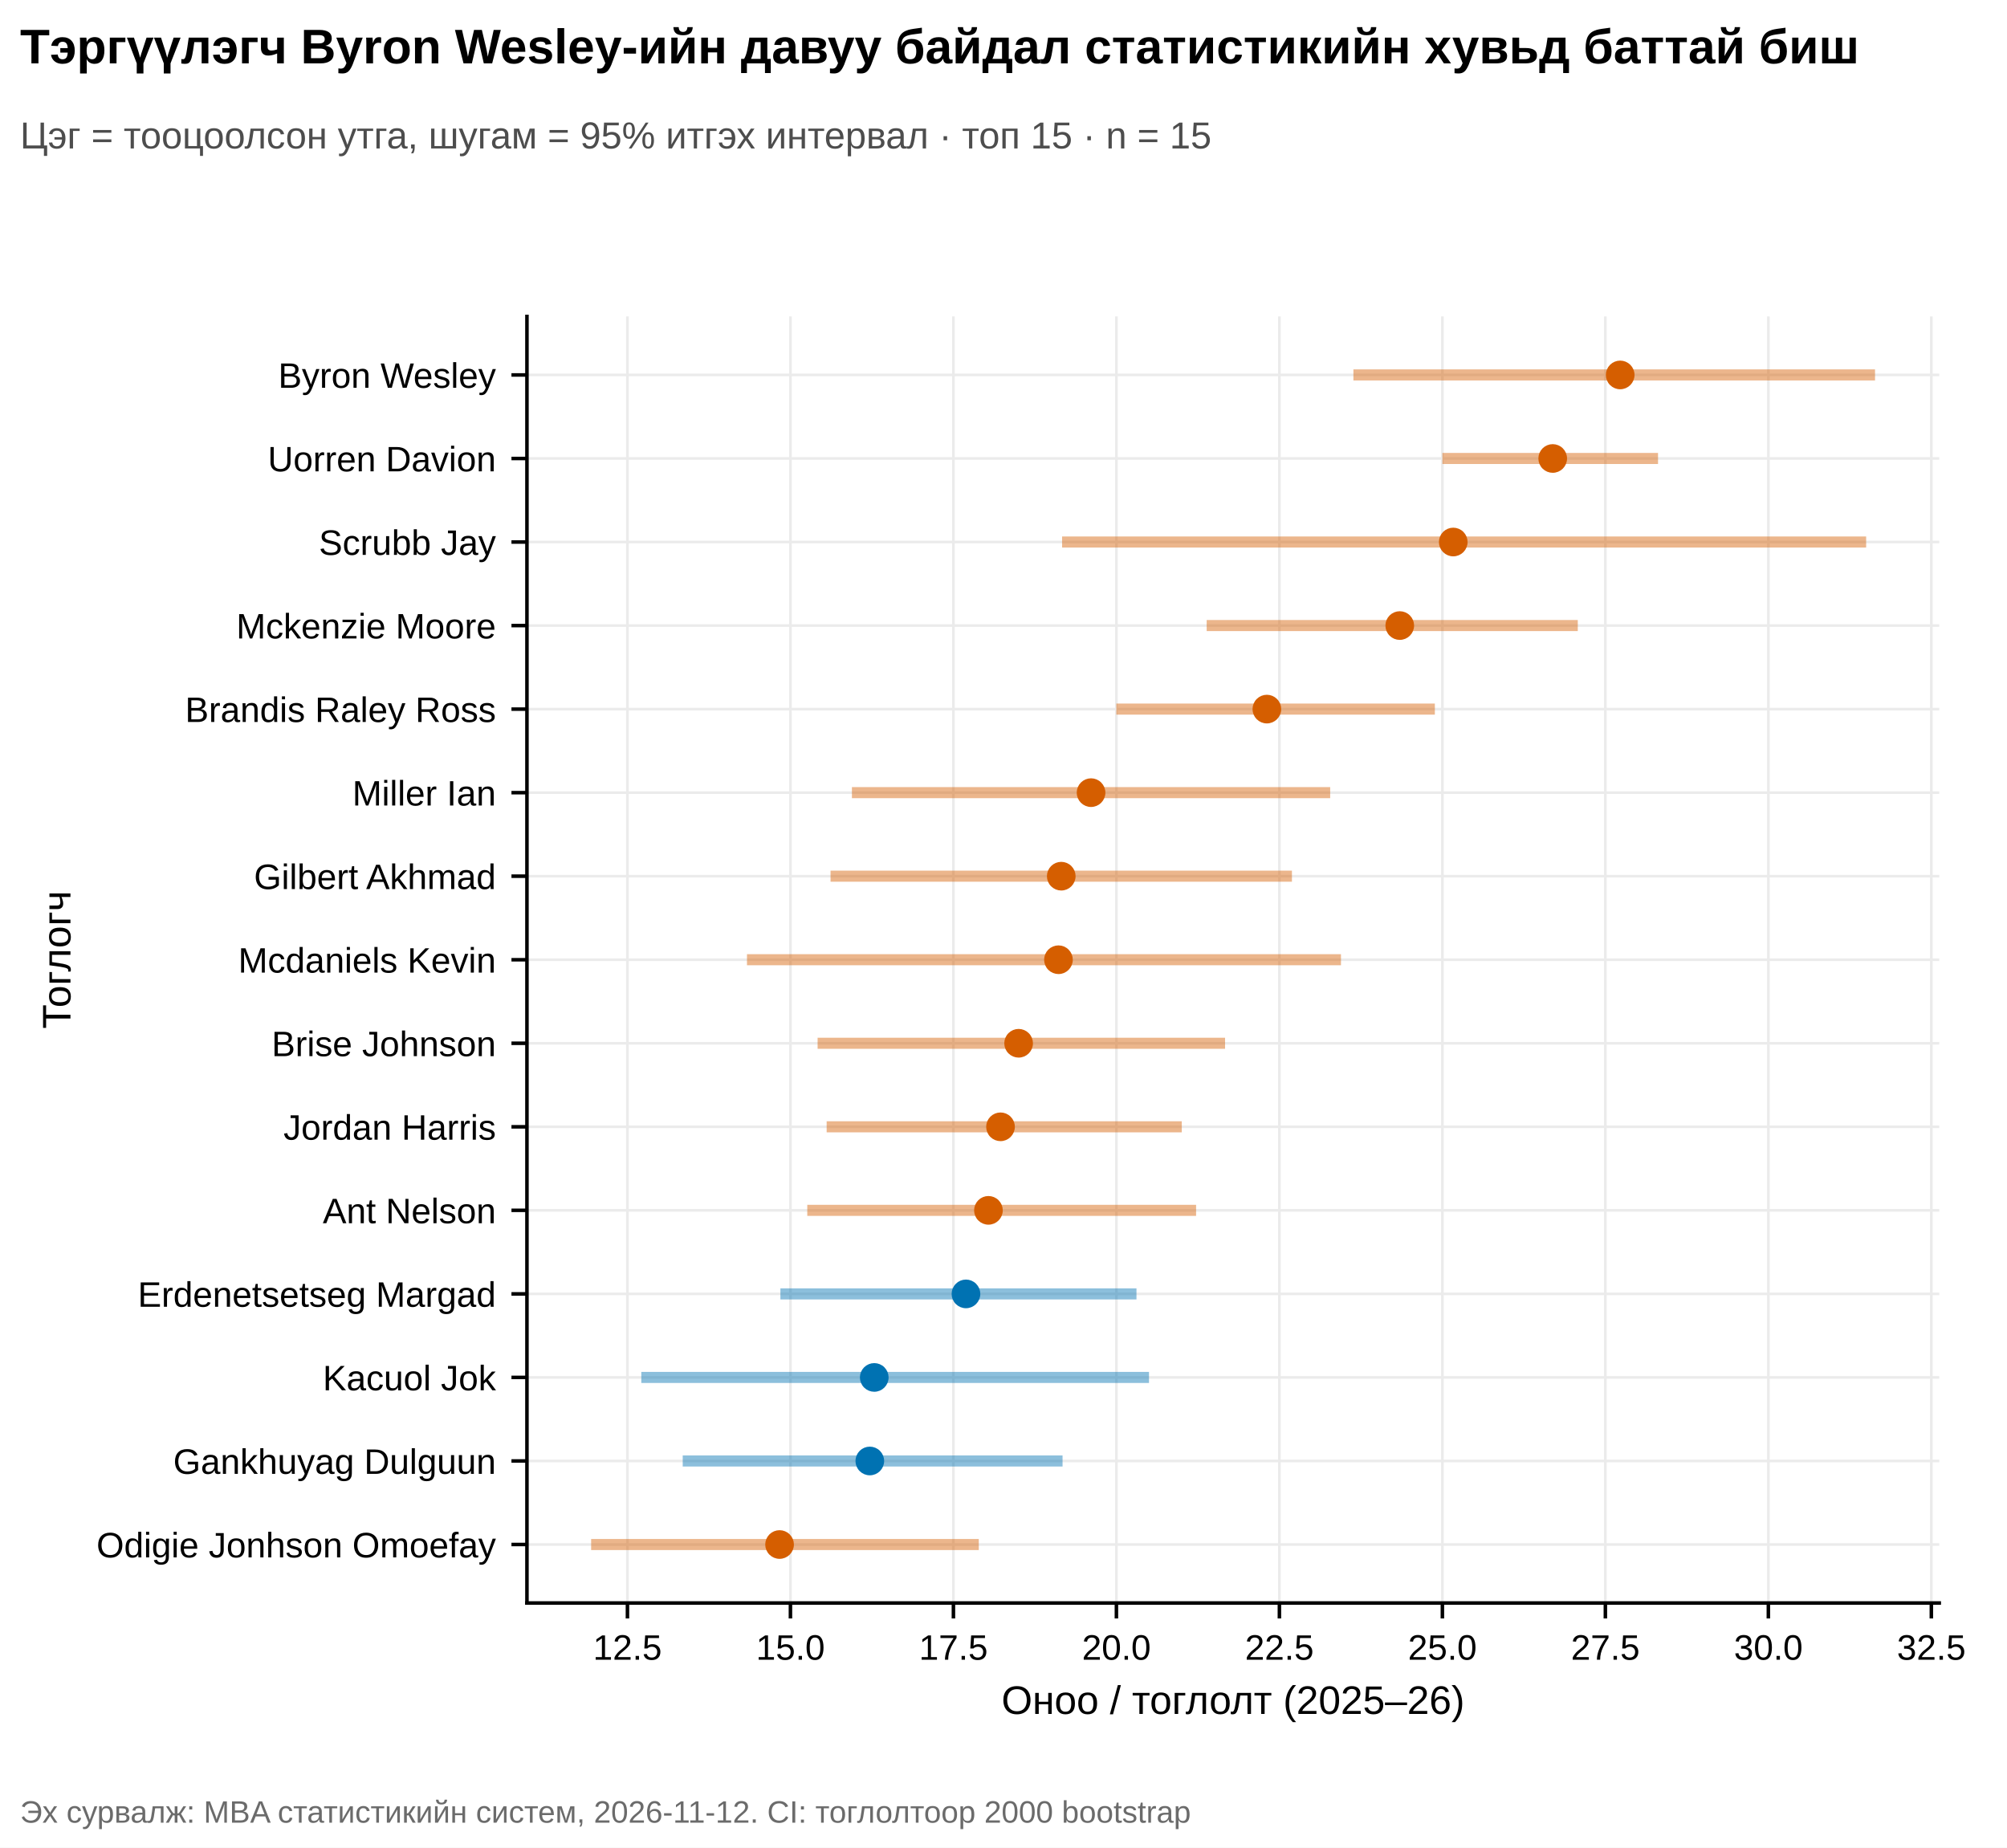
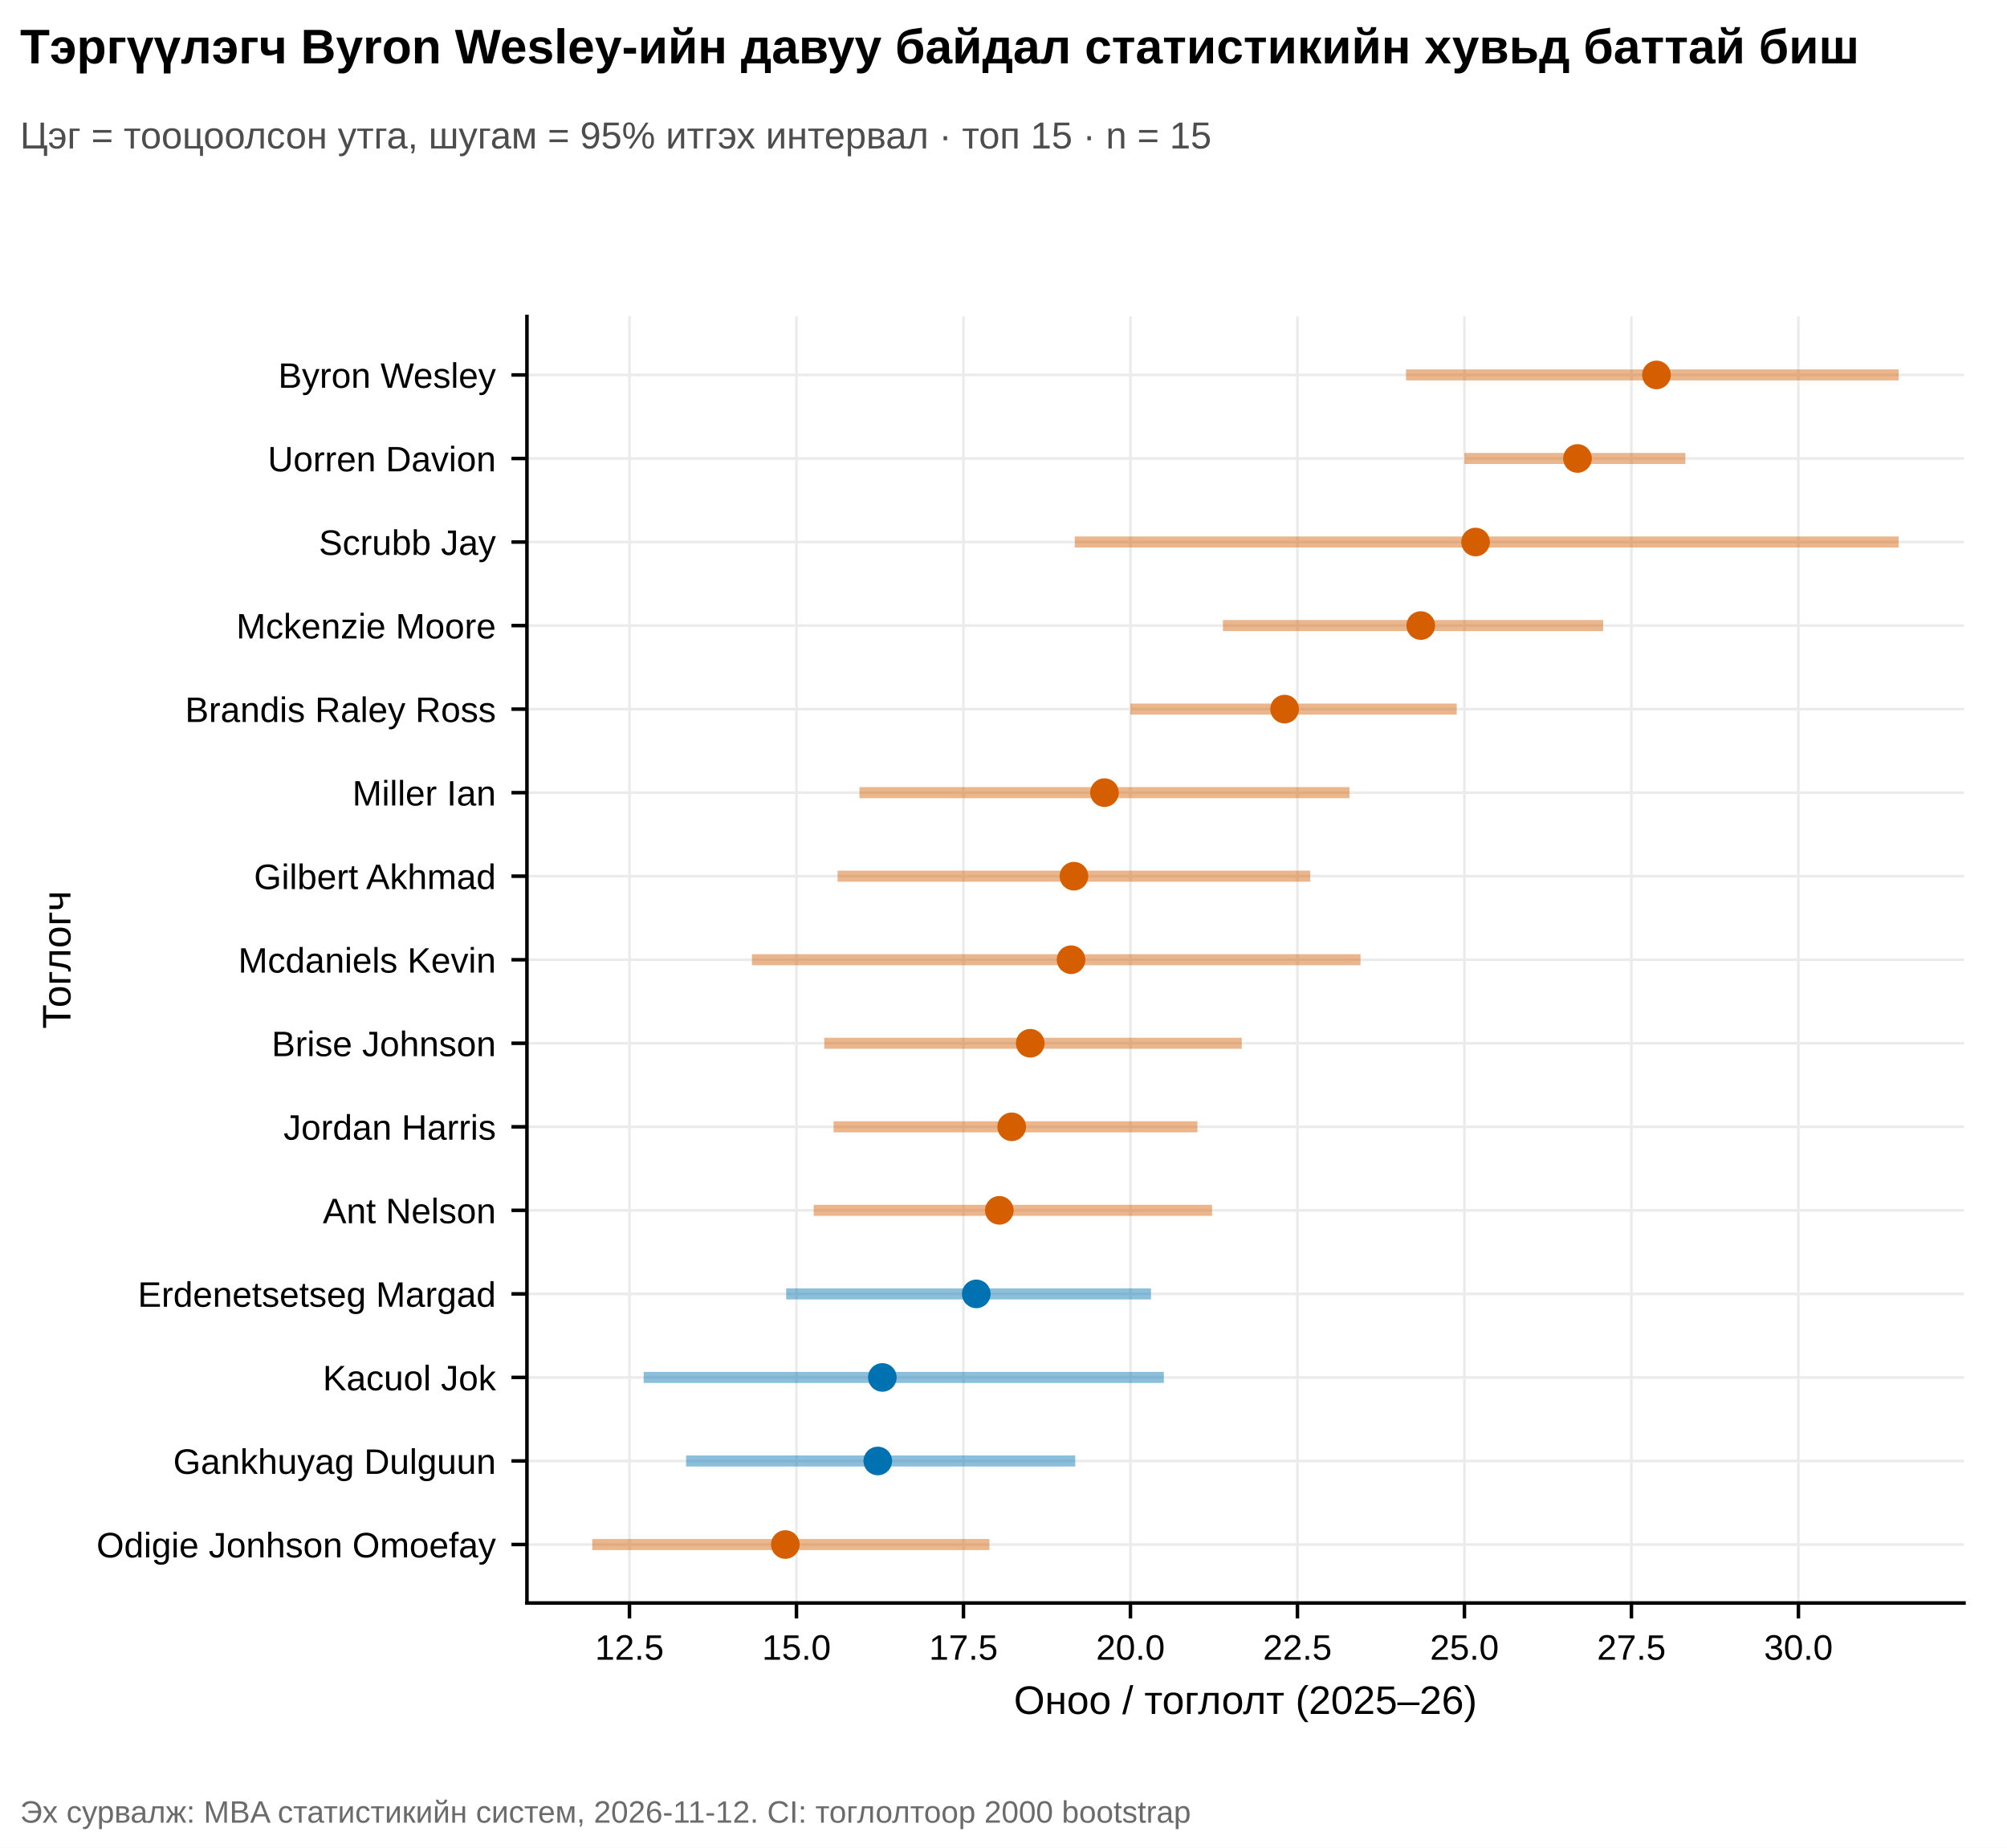
<svg xmlns="http://www.w3.org/2000/svg" xmlns:xlink="http://www.w3.org/1999/xlink" width="453.543pt" height="417.548pt" viewBox="0 0 453.543 417.548" version="1.1">
  <defs>
    <style type="text/css">*{stroke-linejoin: round; stroke-linecap: butt}</style>
  </defs>
  <g id="figure_1">
    <g id="patch_1">
      <path d="M 0 417.548  L 453.543 417.548  L 453.543 0  L 0 0  z " style="fill: #ffffff" />
    </g>
    <g id="axes_1">
      <g id="patch_2">
-         <path d="M 119.079 362.255  L 438.229 362.255  L 438.229 71.514  L 119.079 71.514  z " style="fill: #ffffff" />
+         <path d="M 119.079 362.255  L 443.825 362.255  L 443.825 71.514  L 119.079 71.514  z " style="fill: #ffffff" />
      </g>
      <g id="matplotlib.axis_1">
        <g id="xtick_1">
          <g id="line2d_1">
-             <path d="M 141.791 362.255  L 141.791 71.514  " clip-path="url(#pa8aa0918ec)" style="fill: none; stroke: #ebebeb; stroke-width: 0.6; stroke-linecap: square" />
+             <path d="M 142.247 362.255  L 142.247 71.514  " clip-path="url(#p1d224a4db0)" style="fill: none; stroke: #ebebeb; stroke-width: 0.6; stroke-linecap: square" />
          </g>
          <g id="line2d_2">
            <defs>
              <path id="m3e27745aa3" d="M 0 0  L 0 3.5  " style="stroke: #000000; stroke-width: 0.8" />
            </defs>
            <g>
-               <use xlink:href="#m3e27745aa3" x="141.791" y="362.255" style="stroke: #000000; stroke-width: 0.8" />
+               <use xlink:href="#m3e27745aa3" x="142.247" y="362.255" style="stroke: #000000; stroke-width: 0.8" />
            </g>
          </g>
          <g id="text_1">
-             <text style="font-size: 8px; font-family: 'Arial'; text-anchor: middle" x="141.791" y="375.079" transform="rotate(-0 141.7913 375.0791)">12.5</text>
+             <text style="font-size: 8px; font-family: 'Arial'; text-anchor: middle" x="142.247" y="375.079" transform="rotate(-0 142.2473 375.0791)">12.5</text>
          </g>
        </g>
        <g id="xtick_2">
          <g id="line2d_3">
-             <path d="M 178.623 362.255  L 178.623 71.514  " clip-path="url(#pa8aa0918ec)" style="fill: none; stroke: #ebebeb; stroke-width: 0.6; stroke-linecap: square" />
+             <path d="M 179.984 362.255  L 179.984 71.514  " clip-path="url(#p1d224a4db0)" style="fill: none; stroke: #ebebeb; stroke-width: 0.6; stroke-linecap: square" />
          </g>
          <g id="line2d_4">
            <g>
-               <use xlink:href="#m3e27745aa3" x="178.623" y="362.255" style="stroke: #000000; stroke-width: 0.8" />
+               <use xlink:href="#m3e27745aa3" x="179.984" y="362.255" style="stroke: #000000; stroke-width: 0.8" />
            </g>
          </g>
          <g id="text_2">
-             <text style="font-size: 8px; font-family: 'Arial'; text-anchor: middle" x="178.623" y="375.079" transform="rotate(-0 178.6232 375.0791)">15.0</text>
+             <text style="font-size: 8px; font-family: 'Arial'; text-anchor: middle" x="179.984" y="375.079" transform="rotate(-0 179.9841 375.0791)">15.0</text>
          </g>
        </g>
        <g id="xtick_3">
          <g id="line2d_5">
-             <path d="M 215.455 362.255  L 215.455 71.514  " clip-path="url(#pa8aa0918ec)" style="fill: none; stroke: #ebebeb; stroke-width: 0.6; stroke-linecap: square" />
+             <path d="M 217.721 362.255  L 217.721 71.514  " clip-path="url(#p1d224a4db0)" style="fill: none; stroke: #ebebeb; stroke-width: 0.6; stroke-linecap: square" />
          </g>
          <g id="line2d_6">
            <g>
-               <use xlink:href="#m3e27745aa3" x="215.455" y="362.255" style="stroke: #000000; stroke-width: 0.8" />
+               <use xlink:href="#m3e27745aa3" x="217.721" y="362.255" style="stroke: #000000; stroke-width: 0.8" />
            </g>
          </g>
          <g id="text_3">
-             <text style="font-size: 8px; font-family: 'Arial'; text-anchor: middle" x="215.455" y="375.079" transform="rotate(-0 215.455 375.0791)">17.5</text>
+             <text style="font-size: 8px; font-family: 'Arial'; text-anchor: middle" x="217.721" y="375.079" transform="rotate(-0 217.721 375.0791)">17.5</text>
          </g>
        </g>
        <g id="xtick_4">
          <g id="line2d_7">
-             <path d="M 252.287 362.255  L 252.287 71.514  " clip-path="url(#pa8aa0918ec)" style="fill: none; stroke: #ebebeb; stroke-width: 0.6; stroke-linecap: square" />
+             <path d="M 255.458 362.255  L 255.458 71.514  " clip-path="url(#p1d224a4db0)" style="fill: none; stroke: #ebebeb; stroke-width: 0.6; stroke-linecap: square" />
          </g>
          <g id="line2d_8">
            <g>
-               <use xlink:href="#m3e27745aa3" x="252.287" y="362.255" style="stroke: #000000; stroke-width: 0.8" />
+               <use xlink:href="#m3e27745aa3" x="255.458" y="362.255" style="stroke: #000000; stroke-width: 0.8" />
            </g>
          </g>
          <g id="text_4">
-             <text style="font-size: 8px; font-family: 'Arial'; text-anchor: middle" x="252.287" y="375.079" transform="rotate(-0 252.2869 375.0791)">20.0</text>
+             <text style="font-size: 8px; font-family: 'Arial'; text-anchor: middle" x="255.458" y="375.079" transform="rotate(-0 255.4579 375.0791)">20.0</text>
          </g>
        </g>
        <g id="xtick_5">
          <g id="line2d_9">
-             <path d="M 289.119 362.255  L 289.119 71.514  " clip-path="url(#pa8aa0918ec)" style="fill: none; stroke: #ebebeb; stroke-width: 0.6; stroke-linecap: square" />
+             <path d="M 293.195 362.255  L 293.195 71.514  " clip-path="url(#p1d224a4db0)" style="fill: none; stroke: #ebebeb; stroke-width: 0.6; stroke-linecap: square" />
          </g>
          <g id="line2d_10">
            <g>
-               <use xlink:href="#m3e27745aa3" x="289.119" y="362.255" style="stroke: #000000; stroke-width: 0.8" />
+               <use xlink:href="#m3e27745aa3" x="293.195" y="362.255" style="stroke: #000000; stroke-width: 0.8" />
            </g>
          </g>
          <g id="text_5">
-             <text style="font-size: 8px; font-family: 'Arial'; text-anchor: middle" x="289.119" y="375.079" transform="rotate(-0 289.1187 375.0791)">22.5</text>
+             <text style="font-size: 8px; font-family: 'Arial'; text-anchor: middle" x="293.195" y="375.079" transform="rotate(-0 293.1948 375.0791)">22.5</text>
          </g>
        </g>
        <g id="xtick_6">
          <g id="line2d_11">
-             <path d="M 325.951 362.255  L 325.951 71.514  " clip-path="url(#pa8aa0918ec)" style="fill: none; stroke: #ebebeb; stroke-width: 0.6; stroke-linecap: square" />
+             <path d="M 330.932 362.255  L 330.932 71.514  " clip-path="url(#p1d224a4db0)" style="fill: none; stroke: #ebebeb; stroke-width: 0.6; stroke-linecap: square" />
          </g>
          <g id="line2d_12">
            <g>
-               <use xlink:href="#m3e27745aa3" x="325.951" y="362.255" style="stroke: #000000; stroke-width: 0.8" />
+               <use xlink:href="#m3e27745aa3" x="330.932" y="362.255" style="stroke: #000000; stroke-width: 0.8" />
            </g>
          </g>
          <g id="text_6">
-             <text style="font-size: 8px; font-family: 'Arial'; text-anchor: middle" x="325.951" y="375.079" transform="rotate(-0 325.9506 375.0791)">25.0</text>
+             <text style="font-size: 8px; font-family: 'Arial'; text-anchor: middle" x="330.932" y="375.079" transform="rotate(-0 330.9317 375.0791)">25.0</text>
          </g>
        </g>
        <g id="xtick_7">
          <g id="line2d_13">
-             <path d="M 362.782 362.255  L 362.782 71.514  " clip-path="url(#pa8aa0918ec)" style="fill: none; stroke: #ebebeb; stroke-width: 0.6; stroke-linecap: square" />
+             <path d="M 368.669 362.255  L 368.669 71.514  " clip-path="url(#p1d224a4db0)" style="fill: none; stroke: #ebebeb; stroke-width: 0.6; stroke-linecap: square" />
          </g>
          <g id="line2d_14">
            <g>
-               <use xlink:href="#m3e27745aa3" x="362.782" y="362.255" style="stroke: #000000; stroke-width: 0.8" />
+               <use xlink:href="#m3e27745aa3" x="368.669" y="362.255" style="stroke: #000000; stroke-width: 0.8" />
            </g>
          </g>
          <g id="text_7">
-             <text style="font-size: 8px; font-family: 'Arial'; text-anchor: middle" x="362.782" y="375.079" transform="rotate(-0 362.7825 375.0791)">27.5</text>
+             <text style="font-size: 8px; font-family: 'Arial'; text-anchor: middle" x="368.669" y="375.079" transform="rotate(-0 368.6686 375.0791)">27.5</text>
          </g>
        </g>
        <g id="xtick_8">
          <g id="line2d_15">
-             <path d="M 399.614 362.255  L 399.614 71.514  " clip-path="url(#pa8aa0918ec)" style="fill: none; stroke: #ebebeb; stroke-width: 0.6; stroke-linecap: square" />
+             <path d="M 406.406 362.255  L 406.406 71.514  " clip-path="url(#p1d224a4db0)" style="fill: none; stroke: #ebebeb; stroke-width: 0.6; stroke-linecap: square" />
          </g>
          <g id="line2d_16">
            <g>
-               <use xlink:href="#m3e27745aa3" x="399.614" y="362.255" style="stroke: #000000; stroke-width: 0.8" />
+               <use xlink:href="#m3e27745aa3" x="406.406" y="362.255" style="stroke: #000000; stroke-width: 0.8" />
            </g>
          </g>
          <g id="text_8">
-             <text style="font-size: 8px; font-family: 'Arial'; text-anchor: middle" x="399.614" y="375.079" transform="rotate(-0 399.6143 375.0791)">30.0</text>
-           </g>
-         </g>
-         <g id="xtick_9">
-           <g id="line2d_17">
-             <path d="M 436.446 362.255  L 436.446 71.514  " clip-path="url(#pa8aa0918ec)" style="fill: none; stroke: #ebebeb; stroke-width: 0.6; stroke-linecap: square" />
-           </g>
-           <g id="line2d_18">
-             <g>
-               <use xlink:href="#m3e27745aa3" x="436.446" y="362.255" style="stroke: #000000; stroke-width: 0.8" />
-             </g>
-           </g>
-           <g id="text_9">
-             <text style="font-size: 8px; font-family: 'Arial'; text-anchor: middle" x="436.446" y="375.079" transform="rotate(-0 436.4462 375.0791)">32.5</text>
-           </g>
-         </g>
-         <g id="text_10">
-           <text style="font-size: 9px; font-family: 'Arial'; text-anchor: middle" x="278.654" y="387.32" transform="rotate(-0 278.6542 387.3201)">Оноо / тоглолт (2025–26)</text>
+             <text style="font-size: 8px; font-family: 'Arial'; text-anchor: middle" x="406.406" y="375.079" transform="rotate(-0 406.4055 375.0791)">30.0</text>
+           </g>
+         </g>
+         <g id="text_9">
+           <text style="font-size: 9px; font-family: 'Arial'; text-anchor: middle" x="281.452" y="387.32" transform="rotate(-0 281.4518 387.3201)">Оноо / тоглолт (2025–26)</text>
        </g>
      </g>
      <g id="matplotlib.axis_2">
        <g id="ytick_1">
-           <g id="line2d_19">
-             <path d="M 119.079 349.039  L 438.229 349.039  " clip-path="url(#pa8aa0918ec)" style="fill: none; stroke: #ebebeb; stroke-width: 0.6; stroke-linecap: square" />
-           </g>
-           <g id="line2d_20">
+           <g id="line2d_17">
+             <path d="M 119.079 349.039  L 443.825 349.039  " clip-path="url(#p1d224a4db0)" style="fill: none; stroke: #ebebeb; stroke-width: 0.6; stroke-linecap: square" />
+           </g>
+           <g id="line2d_18">
            <defs>
              <path id="m46538852f3" d="M 0 0  L -3.5 0  " style="stroke: #000000; stroke-width: 0.8" />
            </defs>
            <g>
              <use xlink:href="#m46538852f3" x="119.079" y="349.039" style="stroke: #000000; stroke-width: 0.8" />
            </g>
          </g>
+           <g id="text_10">
+             <text style="font-size: 8px; font-family: 'Arial'; text-anchor: end" x="112.079" y="351.954" transform="rotate(-0 112.0792 351.9538)">Odigie Jonhson Omoefay</text>
+           </g>
+         </g>
+         <g id="ytick_2">
+           <g id="line2d_19">
+             <path d="M 119.079 330.16  L 443.825 330.16  " clip-path="url(#p1d224a4db0)" style="fill: none; stroke: #ebebeb; stroke-width: 0.6; stroke-linecap: square" />
+           </g>
+           <g id="line2d_20">
+             <g>
+               <use xlink:href="#m46538852f3" x="119.079" y="330.16" style="stroke: #000000; stroke-width: 0.8" />
+             </g>
+           </g>
          <g id="text_11">
-             <text style="font-size: 8px; font-family: 'Arial'; text-anchor: end" x="112.079" y="351.954" transform="rotate(-0 112.0792 351.9538)">Odigie Jonhson Omoefay</text>
-           </g>
-         </g>
-         <g id="ytick_2">
+             <text style="font-size: 8px; font-family: 'Arial'; text-anchor: end" x="112.079" y="333.072" transform="rotate(-0 112.0792 333.0723)">Gankhuyag Dulguun</text>
+           </g>
+         </g>
+         <g id="ytick_3">
          <g id="line2d_21">
-             <path d="M 119.079 330.16  L 438.229 330.16  " clip-path="url(#pa8aa0918ec)" style="fill: none; stroke: #ebebeb; stroke-width: 0.6; stroke-linecap: square" />
+             <path d="M 119.079 311.281  L 443.825 311.281  " clip-path="url(#p1d224a4db0)" style="fill: none; stroke: #ebebeb; stroke-width: 0.6; stroke-linecap: square" />
          </g>
          <g id="line2d_22">
            <g>
-               <use xlink:href="#m46538852f3" x="119.079" y="330.16" style="stroke: #000000; stroke-width: 0.8" />
+               <use xlink:href="#m46538852f3" x="119.079" y="311.281" style="stroke: #000000; stroke-width: 0.8" />
            </g>
          </g>
          <g id="text_12">
-             <text style="font-size: 8px; font-family: 'Arial'; text-anchor: end" x="112.079" y="333.072" transform="rotate(-0 112.0792 333.0723)">Gankhuyag Dulguun</text>
-           </g>
-         </g>
-         <g id="ytick_3">
+             <text style="font-size: 8px; font-family: 'Arial'; text-anchor: end" x="112.079" y="314.193" transform="rotate(-0 112.0792 314.193)">Kacuol Jok</text>
+           </g>
+         </g>
+         <g id="ytick_4">
          <g id="line2d_23">
-             <path d="M 119.079 311.281  L 438.229 311.281  " clip-path="url(#pa8aa0918ec)" style="fill: none; stroke: #ebebeb; stroke-width: 0.6; stroke-linecap: square" />
+             <path d="M 119.079 292.402  L 443.825 292.402  " clip-path="url(#p1d224a4db0)" style="fill: none; stroke: #ebebeb; stroke-width: 0.6; stroke-linecap: square" />
          </g>
          <g id="line2d_24">
            <g>
-               <use xlink:href="#m46538852f3" x="119.079" y="311.281" style="stroke: #000000; stroke-width: 0.8" />
+               <use xlink:href="#m46538852f3" x="119.079" y="292.402" style="stroke: #000000; stroke-width: 0.8" />
            </g>
          </g>
          <g id="text_13">
-             <text style="font-size: 8px; font-family: 'Arial'; text-anchor: end" x="112.079" y="314.193" transform="rotate(-0 112.0792 314.193)">Kacuol Jok</text>
-           </g>
-         </g>
-         <g id="ytick_4">
+             <text style="font-size: 8px; font-family: 'Arial'; text-anchor: end" x="112.079" y="295.314" transform="rotate(-0 112.0792 295.3138)">Erdenetsetseg Margad</text>
+           </g>
+         </g>
+         <g id="ytick_5">
          <g id="line2d_25">
-             <path d="M 119.079 292.402  L 438.229 292.402  " clip-path="url(#pa8aa0918ec)" style="fill: none; stroke: #ebebeb; stroke-width: 0.6; stroke-linecap: square" />
+             <path d="M 119.079 273.522  L 443.825 273.522  " clip-path="url(#p1d224a4db0)" style="fill: none; stroke: #ebebeb; stroke-width: 0.6; stroke-linecap: square" />
          </g>
          <g id="line2d_26">
            <g>
-               <use xlink:href="#m46538852f3" x="119.079" y="292.402" style="stroke: #000000; stroke-width: 0.8" />
+               <use xlink:href="#m46538852f3" x="119.079" y="273.522" style="stroke: #000000; stroke-width: 0.8" />
            </g>
          </g>
          <g id="text_14">
-             <text style="font-size: 8px; font-family: 'Arial'; text-anchor: end" x="112.079" y="295.314" transform="rotate(-0 112.0792 295.3138)">Erdenetsetseg Margad</text>
-           </g>
-         </g>
-         <g id="ytick_5">
+             <text style="font-size: 8px; font-family: 'Arial'; text-anchor: end" x="112.079" y="276.434" transform="rotate(-0 112.0792 276.4345)">Ant Nelson</text>
+           </g>
+         </g>
+         <g id="ytick_6">
          <g id="line2d_27">
-             <path d="M 119.079 273.522  L 438.229 273.522  " clip-path="url(#pa8aa0918ec)" style="fill: none; stroke: #ebebeb; stroke-width: 0.6; stroke-linecap: square" />
+             <path d="M 119.079 254.643  L 443.825 254.643  " clip-path="url(#p1d224a4db0)" style="fill: none; stroke: #ebebeb; stroke-width: 0.6; stroke-linecap: square" />
          </g>
          <g id="line2d_28">
            <g>
-               <use xlink:href="#m46538852f3" x="119.079" y="273.522" style="stroke: #000000; stroke-width: 0.8" />
+               <use xlink:href="#m46538852f3" x="119.079" y="254.643" style="stroke: #000000; stroke-width: 0.8" />
            </g>
          </g>
          <g id="text_15">
-             <text style="font-size: 8px; font-family: 'Arial'; text-anchor: end" x="112.079" y="276.434" transform="rotate(-0 112.0792 276.4345)">Ant Nelson</text>
-           </g>
-         </g>
-         <g id="ytick_6">
+             <text style="font-size: 8px; font-family: 'Arial'; text-anchor: end" x="112.079" y="257.555" transform="rotate(-0 112.0792 257.5552)">Jordan Harris</text>
+           </g>
+         </g>
+         <g id="ytick_7">
          <g id="line2d_29">
-             <path d="M 119.079 254.643  L 438.229 254.643  " clip-path="url(#pa8aa0918ec)" style="fill: none; stroke: #ebebeb; stroke-width: 0.6; stroke-linecap: square" />
+             <path d="M 119.079 235.764  L 443.825 235.764  " clip-path="url(#p1d224a4db0)" style="fill: none; stroke: #ebebeb; stroke-width: 0.6; stroke-linecap: square" />
          </g>
          <g id="line2d_30">
            <g>
-               <use xlink:href="#m46538852f3" x="119.079" y="254.643" style="stroke: #000000; stroke-width: 0.8" />
+               <use xlink:href="#m46538852f3" x="119.079" y="235.764" style="stroke: #000000; stroke-width: 0.8" />
            </g>
          </g>
          <g id="text_16">
-             <text style="font-size: 8px; font-family: 'Arial'; text-anchor: end" x="112.079" y="257.555" transform="rotate(-0 112.0792 257.5552)">Jordan Harris</text>
-           </g>
-         </g>
-         <g id="ytick_7">
+             <text style="font-size: 8px; font-family: 'Arial'; text-anchor: end" x="112.079" y="238.676" transform="rotate(-0 112.0792 238.676)">Brise Johnson</text>
+           </g>
+         </g>
+         <g id="ytick_8">
          <g id="line2d_31">
-             <path d="M 119.079 235.764  L 438.229 235.764  " clip-path="url(#pa8aa0918ec)" style="fill: none; stroke: #ebebeb; stroke-width: 0.6; stroke-linecap: square" />
+             <path d="M 119.079 216.885  L 443.825 216.885  " clip-path="url(#p1d224a4db0)" style="fill: none; stroke: #ebebeb; stroke-width: 0.6; stroke-linecap: square" />
          </g>
          <g id="line2d_32">
            <g>
-               <use xlink:href="#m46538852f3" x="119.079" y="235.764" style="stroke: #000000; stroke-width: 0.8" />
+               <use xlink:href="#m46538852f3" x="119.079" y="216.885" style="stroke: #000000; stroke-width: 0.8" />
            </g>
          </g>
          <g id="text_17">
-             <text style="font-size: 8px; font-family: 'Arial'; text-anchor: end" x="112.079" y="238.676" transform="rotate(-0 112.0792 238.676)">Brise Johnson</text>
-           </g>
-         </g>
-         <g id="ytick_8">
+             <text style="font-size: 8px; font-family: 'Arial'; text-anchor: end" x="112.079" y="219.797" transform="rotate(-0 112.0792 219.7967)">Mcdaniels Kevin</text>
+           </g>
+         </g>
+         <g id="ytick_9">
          <g id="line2d_33">
-             <path d="M 119.079 216.885  L 438.229 216.885  " clip-path="url(#pa8aa0918ec)" style="fill: none; stroke: #ebebeb; stroke-width: 0.6; stroke-linecap: square" />
+             <path d="M 119.079 198.005  L 443.825 198.005  " clip-path="url(#p1d224a4db0)" style="fill: none; stroke: #ebebeb; stroke-width: 0.6; stroke-linecap: square" />
          </g>
          <g id="line2d_34">
            <g>
-               <use xlink:href="#m46538852f3" x="119.079" y="216.885" style="stroke: #000000; stroke-width: 0.8" />
+               <use xlink:href="#m46538852f3" x="119.079" y="198.005" style="stroke: #000000; stroke-width: 0.8" />
            </g>
          </g>
          <g id="text_18">
-             <text style="font-size: 8px; font-family: 'Arial'; text-anchor: end" x="112.079" y="219.797" transform="rotate(-0 112.0792 219.7967)">Mcdaniels Kevin</text>
-           </g>
-         </g>
-         <g id="ytick_9">
+             <text style="font-size: 8px; font-family: 'Arial'; text-anchor: end" x="112.079" y="200.917" transform="rotate(-0 112.0792 200.9175)">Gilbert Akhmad</text>
+           </g>
+         </g>
+         <g id="ytick_10">
          <g id="line2d_35">
-             <path d="M 119.079 198.005  L 438.229 198.005  " clip-path="url(#pa8aa0918ec)" style="fill: none; stroke: #ebebeb; stroke-width: 0.6; stroke-linecap: square" />
+             <path d="M 119.079 179.126  L 443.825 179.126  " clip-path="url(#p1d224a4db0)" style="fill: none; stroke: #ebebeb; stroke-width: 0.6; stroke-linecap: square" />
          </g>
          <g id="line2d_36">
            <g>
-               <use xlink:href="#m46538852f3" x="119.079" y="198.005" style="stroke: #000000; stroke-width: 0.8" />
+               <use xlink:href="#m46538852f3" x="119.079" y="179.126" style="stroke: #000000; stroke-width: 0.8" />
            </g>
          </g>
          <g id="text_19">
-             <text style="font-size: 8px; font-family: 'Arial'; text-anchor: end" x="112.079" y="200.917" transform="rotate(-0 112.0792 200.9175)">Gilbert Akhmad</text>
-           </g>
-         </g>
-         <g id="ytick_10">
+             <text style="font-size: 8px; font-family: 'Arial'; text-anchor: end" x="112.079" y="182.038" transform="rotate(-0 112.0792 182.0382)">Miller Ian</text>
+           </g>
+         </g>
+         <g id="ytick_11">
          <g id="line2d_37">
-             <path d="M 119.079 179.126  L 438.229 179.126  " clip-path="url(#pa8aa0918ec)" style="fill: none; stroke: #ebebeb; stroke-width: 0.6; stroke-linecap: square" />
+             <path d="M 119.079 160.247  L 443.825 160.247  " clip-path="url(#p1d224a4db0)" style="fill: none; stroke: #ebebeb; stroke-width: 0.6; stroke-linecap: square" />
          </g>
          <g id="line2d_38">
            <g>
-               <use xlink:href="#m46538852f3" x="119.079" y="179.126" style="stroke: #000000; stroke-width: 0.8" />
+               <use xlink:href="#m46538852f3" x="119.079" y="160.247" style="stroke: #000000; stroke-width: 0.8" />
            </g>
          </g>
          <g id="text_20">
-             <text style="font-size: 8px; font-family: 'Arial'; text-anchor: end" x="112.079" y="182.038" transform="rotate(-0 112.0792 182.0382)">Miller Ian</text>
-           </g>
-         </g>
-         <g id="ytick_11">
+             <text style="font-size: 8px; font-family: 'Arial'; text-anchor: end" x="112.079" y="163.159" transform="rotate(-0 112.0792 163.1589)">Brandis Raley Ross</text>
+           </g>
+         </g>
+         <g id="ytick_12">
          <g id="line2d_39">
-             <path d="M 119.079 160.247  L 438.229 160.247  " clip-path="url(#pa8aa0918ec)" style="fill: none; stroke: #ebebeb; stroke-width: 0.6; stroke-linecap: square" />
+             <path d="M 119.079 141.368  L 443.825 141.368  " clip-path="url(#p1d224a4db0)" style="fill: none; stroke: #ebebeb; stroke-width: 0.6; stroke-linecap: square" />
          </g>
          <g id="line2d_40">
            <g>
-               <use xlink:href="#m46538852f3" x="119.079" y="160.247" style="stroke: #000000; stroke-width: 0.8" />
+               <use xlink:href="#m46538852f3" x="119.079" y="141.368" style="stroke: #000000; stroke-width: 0.8" />
            </g>
          </g>
          <g id="text_21">
-             <text style="font-size: 8px; font-family: 'Arial'; text-anchor: end" x="112.079" y="163.159" transform="rotate(-0 112.0792 163.1589)">Brandis Raley Ross</text>
-           </g>
-         </g>
-         <g id="ytick_12">
+             <text style="font-size: 8px; font-family: 'Arial'; text-anchor: end" x="112.079" y="144.28" transform="rotate(-0 112.0792 144.2797)">Mckenzie Moore</text>
+           </g>
+         </g>
+         <g id="ytick_13">
          <g id="line2d_41">
-             <path d="M 119.079 141.368  L 438.229 141.368  " clip-path="url(#pa8aa0918ec)" style="fill: none; stroke: #ebebeb; stroke-width: 0.6; stroke-linecap: square" />
+             <path d="M 119.079 122.488  L 443.825 122.488  " clip-path="url(#p1d224a4db0)" style="fill: none; stroke: #ebebeb; stroke-width: 0.6; stroke-linecap: square" />
          </g>
          <g id="line2d_42">
            <g>
-               <use xlink:href="#m46538852f3" x="119.079" y="141.368" style="stroke: #000000; stroke-width: 0.8" />
+               <use xlink:href="#m46538852f3" x="119.079" y="122.488" style="stroke: #000000; stroke-width: 0.8" />
            </g>
          </g>
          <g id="text_22">
-             <text style="font-size: 8px; font-family: 'Arial'; text-anchor: end" x="112.079" y="144.28" transform="rotate(-0 112.0792 144.2797)">Mckenzie Moore</text>
-           </g>
-         </g>
-         <g id="ytick_13">
+             <text style="font-size: 8px; font-family: 'Arial'; text-anchor: end" x="112.079" y="125.4" transform="rotate(-0 112.0792 125.4004)">Scrubb Jay</text>
+           </g>
+         </g>
+         <g id="ytick_14">
          <g id="line2d_43">
-             <path d="M 119.079 122.488  L 438.229 122.488  " clip-path="url(#pa8aa0918ec)" style="fill: none; stroke: #ebebeb; stroke-width: 0.6; stroke-linecap: square" />
+             <path d="M 119.079 103.609  L 443.825 103.609  " clip-path="url(#p1d224a4db0)" style="fill: none; stroke: #ebebeb; stroke-width: 0.6; stroke-linecap: square" />
          </g>
          <g id="line2d_44">
            <g>
-               <use xlink:href="#m46538852f3" x="119.079" y="122.488" style="stroke: #000000; stroke-width: 0.8" />
+               <use xlink:href="#m46538852f3" x="119.079" y="103.609" style="stroke: #000000; stroke-width: 0.8" />
            </g>
          </g>
          <g id="text_23">
-             <text style="font-size: 8px; font-family: 'Arial'; text-anchor: end" x="112.079" y="125.4" transform="rotate(-0 112.0792 125.4004)">Scrubb Jay</text>
-           </g>
-         </g>
-         <g id="ytick_14">
+             <text style="font-size: 8px; font-family: 'Arial'; text-anchor: end" x="112.079" y="106.521" transform="rotate(-0 112.0792 106.5212)">Uorren Davion</text>
+           </g>
+         </g>
+         <g id="ytick_15">
          <g id="line2d_45">
-             <path d="M 119.079 103.609  L 438.229 103.609  " clip-path="url(#pa8aa0918ec)" style="fill: none; stroke: #ebebeb; stroke-width: 0.6; stroke-linecap: square" />
+             <path d="M 119.079 84.73  L 443.825 84.73  " clip-path="url(#p1d224a4db0)" style="fill: none; stroke: #ebebeb; stroke-width: 0.6; stroke-linecap: square" />
          </g>
          <g id="line2d_46">
            <g>
-               <use xlink:href="#m46538852f3" x="119.079" y="103.609" style="stroke: #000000; stroke-width: 0.8" />
+               <use xlink:href="#m46538852f3" x="119.079" y="84.73" style="stroke: #000000; stroke-width: 0.8" />
            </g>
          </g>
          <g id="text_24">
-             <text style="font-size: 8px; font-family: 'Arial'; text-anchor: end" x="112.079" y="106.521" transform="rotate(-0 112.0792 106.5212)">Uorren Davion</text>
-           </g>
-         </g>
-         <g id="ytick_15">
-           <g id="line2d_47">
-             <path d="M 119.079 84.73  L 438.229 84.73  " clip-path="url(#pa8aa0918ec)" style="fill: none; stroke: #ebebeb; stroke-width: 0.6; stroke-linecap: square" />
-           </g>
-           <g id="line2d_48">
-             <g>
-               <use xlink:href="#m46538852f3" x="119.079" y="84.73" style="stroke: #000000; stroke-width: 0.8" />
-             </g>
-           </g>
-           <g id="text_25">
            <text style="font-size: 8px; font-family: 'Arial'; text-anchor: end" x="112.079" y="87.642" transform="rotate(-0 112.0792 87.64189)">Byron Wesley</text>
          </g>
        </g>
-         <g id="text_26">
+         <g id="text_25">
          <text style="font-size: 9px; font-family: 'Arial'; text-anchor: middle" x="15.918" y="216.885" transform="rotate(-90 15.91761 216.8846)">Тоглогч</text>
        </g>
      </g>
      <g id="LineCollection_1">
-         <path d="M 133.586 349.039  L 221.184 349.039  " clip-path="url(#pa8aa0918ec)" style="fill: none; stroke: #d55e00; stroke-opacity: 0.45; stroke-width: 2.5" />
-         <path d="M 154.282 330.16  L 240.116 330.16  " clip-path="url(#pa8aa0918ec)" style="fill: none; stroke: #0072b2; stroke-opacity: 0.45; stroke-width: 2.5" />
-         <path d="M 144.922 311.281  L 259.653 311.281  " clip-path="url(#pa8aa0918ec)" style="fill: none; stroke: #0072b2; stroke-opacity: 0.45; stroke-width: 2.5" />
-         <path d="M 176.357 292.402  L 256.82 292.402  " clip-path="url(#pa8aa0918ec)" style="fill: none; stroke: #0072b2; stroke-opacity: 0.45; stroke-width: 2.5" />
-         <path d="M 182.429 273.522  L 270.294 273.522  " clip-path="url(#pa8aa0918ec)" style="fill: none; stroke: #d55e00; stroke-opacity: 0.45; stroke-width: 2.5" />
-         <path d="M 186.808 254.643  L 267.061 254.643  " clip-path="url(#pa8aa0918ec)" style="fill: none; stroke: #d55e00; stroke-opacity: 0.45; stroke-width: 2.5" />
-         <path d="M 184.762 235.764  L 276.841 235.764  " clip-path="url(#pa8aa0918ec)" style="fill: none; stroke: #d55e00; stroke-opacity: 0.45; stroke-width: 2.5" />
-         <path d="M 168.801 216.885  L 303.033 216.885  " clip-path="url(#pa8aa0918ec)" style="fill: none; stroke: #d55e00; stroke-opacity: 0.45; stroke-width: 2.5" />
-         <path d="M 187.689 198.005  L 291.952 198.005  " clip-path="url(#pa8aa0918ec)" style="fill: none; stroke: #d55e00; stroke-opacity: 0.45; stroke-width: 2.5" />
-         <path d="M 192.517 179.126  L 300.598 179.126  " clip-path="url(#pa8aa0918ec)" style="fill: none; stroke: #d55e00; stroke-opacity: 0.45; stroke-width: 2.5" />
-         <path d="M 252.273 160.247  L 324.251 160.247  " clip-path="url(#pa8aa0918ec)" style="fill: none; stroke: #d55e00; stroke-opacity: 0.45; stroke-width: 2.5" />
-         <path d="M 272.686 141.368  L 356.549 141.368  " clip-path="url(#pa8aa0918ec)" style="fill: none; stroke: #d55e00; stroke-opacity: 0.45; stroke-width: 2.5" />
-         <path d="M 240.01 122.488  L 421.713 122.488  " clip-path="url(#pa8aa0918ec)" style="fill: none; stroke: #d55e00; stroke-opacity: 0.45; stroke-width: 2.5" />
-         <path d="M 325.951 103.609  L 374.682 103.609  " clip-path="url(#pa8aa0918ec)" style="fill: none; stroke: #d55e00; stroke-opacity: 0.45; stroke-width: 2.5" />
-         <path d="M 305.844 84.73  L 423.722 84.73  " clip-path="url(#pa8aa0918ec)" style="fill: none; stroke: #d55e00; stroke-opacity: 0.45; stroke-width: 2.5" />
+         <path d="M 133.84 349.039  L 223.591 349.039  " clip-path="url(#p1d224a4db0)" style="fill: none; stroke: #d55e00; stroke-opacity: 0.45; stroke-width: 2.5" />
+         <path d="M 155.045 330.16  L 242.988 330.16  " clip-path="url(#p1d224a4db0)" style="fill: none; stroke: #0072b2; stroke-opacity: 0.45; stroke-width: 2.5" />
+         <path d="M 145.455 311.281  L 263.005 311.281  " clip-path="url(#p1d224a4db0)" style="fill: none; stroke: #0072b2; stroke-opacity: 0.45; stroke-width: 2.5" />
+         <path d="M 177.662 292.402  L 260.102 292.402  " clip-path="url(#p1d224a4db0)" style="fill: none; stroke: #0072b2; stroke-opacity: 0.45; stroke-width: 2.5" />
+         <path d="M 183.884 273.522  L 273.907 273.522  " clip-path="url(#p1d224a4db0)" style="fill: none; stroke: #d55e00; stroke-opacity: 0.45; stroke-width: 2.5" />
+         <path d="M 188.37 254.643  L 270.595 254.643  " clip-path="url(#p1d224a4db0)" style="fill: none; stroke: #d55e00; stroke-opacity: 0.45; stroke-width: 2.5" />
+         <path d="M 186.274 235.764  L 280.616 235.764  " clip-path="url(#p1d224a4db0)" style="fill: none; stroke: #d55e00; stroke-opacity: 0.45; stroke-width: 2.5" />
+         <path d="M 169.921 216.885  L 307.451 216.885  " clip-path="url(#p1d224a4db0)" style="fill: none; stroke: #d55e00; stroke-opacity: 0.45; stroke-width: 2.5" />
+         <path d="M 189.273 198.005  L 296.098 198.005  " clip-path="url(#p1d224a4db0)" style="fill: none; stroke: #d55e00; stroke-opacity: 0.45; stroke-width: 2.5" />
+         <path d="M 194.219 179.126  L 304.956 179.126  " clip-path="url(#p1d224a4db0)" style="fill: none; stroke: #d55e00; stroke-opacity: 0.45; stroke-width: 2.5" />
+         <path d="M 255.443 160.247  L 329.19 160.247  " clip-path="url(#p1d224a4db0)" style="fill: none; stroke: #d55e00; stroke-opacity: 0.45; stroke-width: 2.5" />
+         <path d="M 276.358 141.368  L 362.282 141.368  " clip-path="url(#p1d224a4db0)" style="fill: none; stroke: #d55e00; stroke-opacity: 0.45; stroke-width: 2.5" />
+         <path d="M 242.879 122.488  L 429.048 122.488  " clip-path="url(#p1d224a4db0)" style="fill: none; stroke: #d55e00; stroke-opacity: 0.45; stroke-width: 2.5" />
+         <path d="M 330.932 103.609  L 380.861 103.609  " clip-path="url(#p1d224a4db0)" style="fill: none; stroke: #d55e00; stroke-opacity: 0.45; stroke-width: 2.5" />
+         <path d="M 317.724 84.73  L 429.063 84.73  " clip-path="url(#p1d224a4db0)" style="fill: none; stroke: #d55e00; stroke-opacity: 0.45; stroke-width: 2.5" />
      </g>
      <g id="patch_3">
        <path d="M 119.079 362.255  L 119.079 71.514  " style="fill: none; stroke: #000000; stroke-width: 0.8; stroke-linejoin: miter; stroke-linecap: square" />
      </g>
      <g id="patch_4">
-         <path d="M 119.079 362.255  L 438.229 362.255  " style="fill: none; stroke: #000000; stroke-width: 0.8; stroke-linejoin: miter; stroke-linecap: square" />
+         <path d="M 119.079 362.255  L 443.825 362.255  " style="fill: none; stroke: #000000; stroke-width: 0.8; stroke-linejoin: miter; stroke-linecap: square" />
      </g>
      <g id="PathCollection_1">
        <defs>
          <path id="C0_0_e0318e48c3" d="M 0 2.739  C 0.726 2.739 1.423 2.45 1.936 1.936  C 2.45 1.423 2.739 0.726 2.739 -0  C 2.739 -0.726 2.45 -1.423 1.936 -1.936  C 1.423 -2.45 0.726 -2.739 0 -2.739  C -0.726 -2.739 -1.423 -2.45 -1.936 -1.936  C -2.45 -1.423 -2.739 -0.726 -2.739 0  C -2.739 0.726 -2.45 1.423 -1.936 1.936  C -1.423 2.45 -0.726 2.739 0 2.739  z " />
        </defs>
-         <g clip-path="url(#pa8aa0918ec)">
-           <use xlink:href="#C0_0_e0318e48c3" x="176.168" y="349.039" style="fill: #d55e00; stroke: #d55e00" />
-         </g>
-         <g clip-path="url(#pa8aa0918ec)">
-           <use xlink:href="#C0_0_e0318e48c3" x="196.559" y="330.16" style="fill: #0072b2; stroke: #0072b2" />
-         </g>
-         <g clip-path="url(#pa8aa0918ec)">
-           <use xlink:href="#C0_0_e0318e48c3" x="197.565" y="311.281" style="fill: #0072b2; stroke: #0072b2" />
-         </g>
-         <g clip-path="url(#pa8aa0918ec)">
-           <use xlink:href="#C0_0_e0318e48c3" x="218.288" y="292.402" style="fill: #0072b2; stroke: #0072b2" />
-         </g>
-         <g clip-path="url(#pa8aa0918ec)">
-           <use xlink:href="#C0_0_e0318e48c3" x="223.367" y="273.522" style="fill: #d55e00; stroke: #d55e00" />
-         </g>
-         <g clip-path="url(#pa8aa0918ec)">
-           <use xlink:href="#C0_0_e0318e48c3" x="226.095" y="254.643" style="fill: #d55e00; stroke: #d55e00" />
-         </g>
-         <g clip-path="url(#pa8aa0918ec)">
-           <use xlink:href="#C0_0_e0318e48c3" x="230.188" y="235.764" style="fill: #d55e00; stroke: #d55e00" />
-         </g>
-         <g clip-path="url(#pa8aa0918ec)">
-           <use xlink:href="#C0_0_e0318e48c3" x="239.191" y="216.885" style="fill: #d55e00; stroke: #d55e00" />
-         </g>
-         <g clip-path="url(#pa8aa0918ec)">
-           <use xlink:href="#C0_0_e0318e48c3" x="239.821" y="198.005" style="fill: #d55e00; stroke: #d55e00" />
-         </g>
-         <g clip-path="url(#pa8aa0918ec)">
-           <use xlink:href="#C0_0_e0318e48c3" x="246.557" y="179.126" style="fill: #d55e00; stroke: #d55e00" />
-         </g>
-         <g clip-path="url(#pa8aa0918ec)">
-           <use xlink:href="#C0_0_e0318e48c3" x="286.286" y="160.247" style="fill: #d55e00; stroke: #d55e00" />
-         </g>
-         <g clip-path="url(#pa8aa0918ec)">
-           <use xlink:href="#C0_0_e0318e48c3" x="316.318" y="141.368" style="fill: #d55e00; stroke: #d55e00" />
-         </g>
-         <g clip-path="url(#pa8aa0918ec)">
-           <use xlink:href="#C0_0_e0318e48c3" x="328.406" y="122.488" style="fill: #d55e00; stroke: #d55e00" />
-         </g>
-         <g clip-path="url(#pa8aa0918ec)">
-           <use xlink:href="#C0_0_e0318e48c3" x="350.883" y="103.609" style="fill: #d55e00; stroke: #d55e00" />
-         </g>
-         <g clip-path="url(#pa8aa0918ec)">
-           <use xlink:href="#C0_0_e0318e48c3" x="366.131" y="84.73" style="fill: #d55e00; stroke: #d55e00" />
-         </g>
-       </g>
+         <g clip-path="url(#p1d224a4db0)">
+           <use xlink:href="#C0_0_e0318e48c3" x="177.468" y="349.039" style="fill: #d55e00; stroke: #d55e00" />
+         </g>
+         <g clip-path="url(#p1d224a4db0)">
+           <use xlink:href="#C0_0_e0318e48c3" x="198.36" y="330.16" style="fill: #0072b2; stroke: #0072b2" />
+         </g>
+         <g clip-path="url(#p1d224a4db0)">
+           <use xlink:href="#C0_0_e0318e48c3" x="199.392" y="311.281" style="fill: #0072b2; stroke: #0072b2" />
+         </g>
+         <g clip-path="url(#p1d224a4db0)">
+           <use xlink:href="#C0_0_e0318e48c3" x="220.624" y="292.402" style="fill: #0072b2; stroke: #0072b2" />
+         </g>
+         <g clip-path="url(#p1d224a4db0)">
+           <use xlink:href="#C0_0_e0318e48c3" x="225.827" y="273.522" style="fill: #d55e00; stroke: #d55e00" />
+         </g>
+         <g clip-path="url(#p1d224a4db0)">
+           <use xlink:href="#C0_0_e0318e48c3" x="228.623" y="254.643" style="fill: #d55e00; stroke: #d55e00" />
+         </g>
+         <g clip-path="url(#p1d224a4db0)">
+           <use xlink:href="#C0_0_e0318e48c3" x="232.816" y="235.764" style="fill: #d55e00; stroke: #d55e00" />
+         </g>
+         <g clip-path="url(#p1d224a4db0)">
+           <use xlink:href="#C0_0_e0318e48c3" x="242.04" y="216.885" style="fill: #d55e00; stroke: #d55e00" />
+         </g>
+         <g clip-path="url(#p1d224a4db0)">
+           <use xlink:href="#C0_0_e0318e48c3" x="242.685" y="198.005" style="fill: #d55e00; stroke: #d55e00" />
+         </g>
+         <g clip-path="url(#p1d224a4db0)">
+           <use xlink:href="#C0_0_e0318e48c3" x="249.588" y="179.126" style="fill: #d55e00; stroke: #d55e00" />
+         </g>
+         <g clip-path="url(#p1d224a4db0)">
+           <use xlink:href="#C0_0_e0318e48c3" x="290.292" y="160.247" style="fill: #d55e00; stroke: #d55e00" />
+         </g>
+         <g clip-path="url(#p1d224a4db0)">
+           <use xlink:href="#C0_0_e0318e48c3" x="321.062" y="141.368" style="fill: #d55e00; stroke: #d55e00" />
+         </g>
+         <g clip-path="url(#p1d224a4db0)">
+           <use xlink:href="#C0_0_e0318e48c3" x="333.448" y="122.488" style="fill: #d55e00; stroke: #d55e00" />
+         </g>
+         <g clip-path="url(#p1d224a4db0)">
+           <use xlink:href="#C0_0_e0318e48c3" x="356.477" y="103.609" style="fill: #d55e00; stroke: #d55e00" />
+         </g>
+         <g clip-path="url(#p1d224a4db0)">
+           <use xlink:href="#C0_0_e0318e48c3" x="374.329" y="84.73" style="fill: #d55e00; stroke: #d55e00" />
+         </g>
+       </g>
+     </g>
+     <g id="text_26">
+       <text style="font-weight: 700; font-size: 11px; font-family: 'Arial'; text-anchor: start" x="4.535" y="14.321" transform="rotate(-0 4.535433 14.32072)">Тэргүүлэгч Byron Wesley-ийн давуу байдал статистикийн хувьд баттай биш</text>
    </g>
    <g id="text_27">
-       <text style="font-weight: 700; font-size: 11px; font-family: 'Arial'; text-anchor: start" x="4.535" y="14.321" transform="rotate(-0 4.535433 14.32072)">Тэргүүлэгч Byron Wesley-ийн давуу байдал статистикийн хувьд баттай биш</text>
+       <text style="font-size: 8.5px; font-family: 'Arial'; text-anchor: start; fill: #4d4d4d" x="4.535" y="33.545" transform="rotate(-0 4.535433 33.54481)">Цэг = тооцоолсон утга, шугам = 95% итгэх интервал · топ 15 · n = 15</text>
    </g>
    <g id="text_28">
-       <text style="font-size: 8.5px; font-family: 'Arial'; text-anchor: start; fill: #4d4d4d" x="4.535" y="33.545" transform="rotate(-0 4.535433 33.54481)">Цэг = тооцоолсон утга, шугам = 95% итгэх интервал · топ 15 · n = 15</text>
-     </g>
-     <g id="text_29">
      <text style="font-size: 7px; font-family: 'Arial'; text-anchor: start; fill: #6b6b6b" x="4.535" y="411.899" transform="rotate(-0 4.535433 411.899)">Эх сурвалж: MBA статистикийн систем, 2026-11-12. CI: тоглолтоор 2000 bootstrap</text>
    </g>
  </g>
  <defs>
-     <clipPath id="pa8aa0918ec">
-       <rect x="119.079" y="71.514" width="319.15" height="290.741" />
+     <clipPath id="p1d224a4db0">
+       <rect x="119.079" y="71.514" width="324.745" height="290.741" />
    </clipPath>
  </defs>
</svg>
